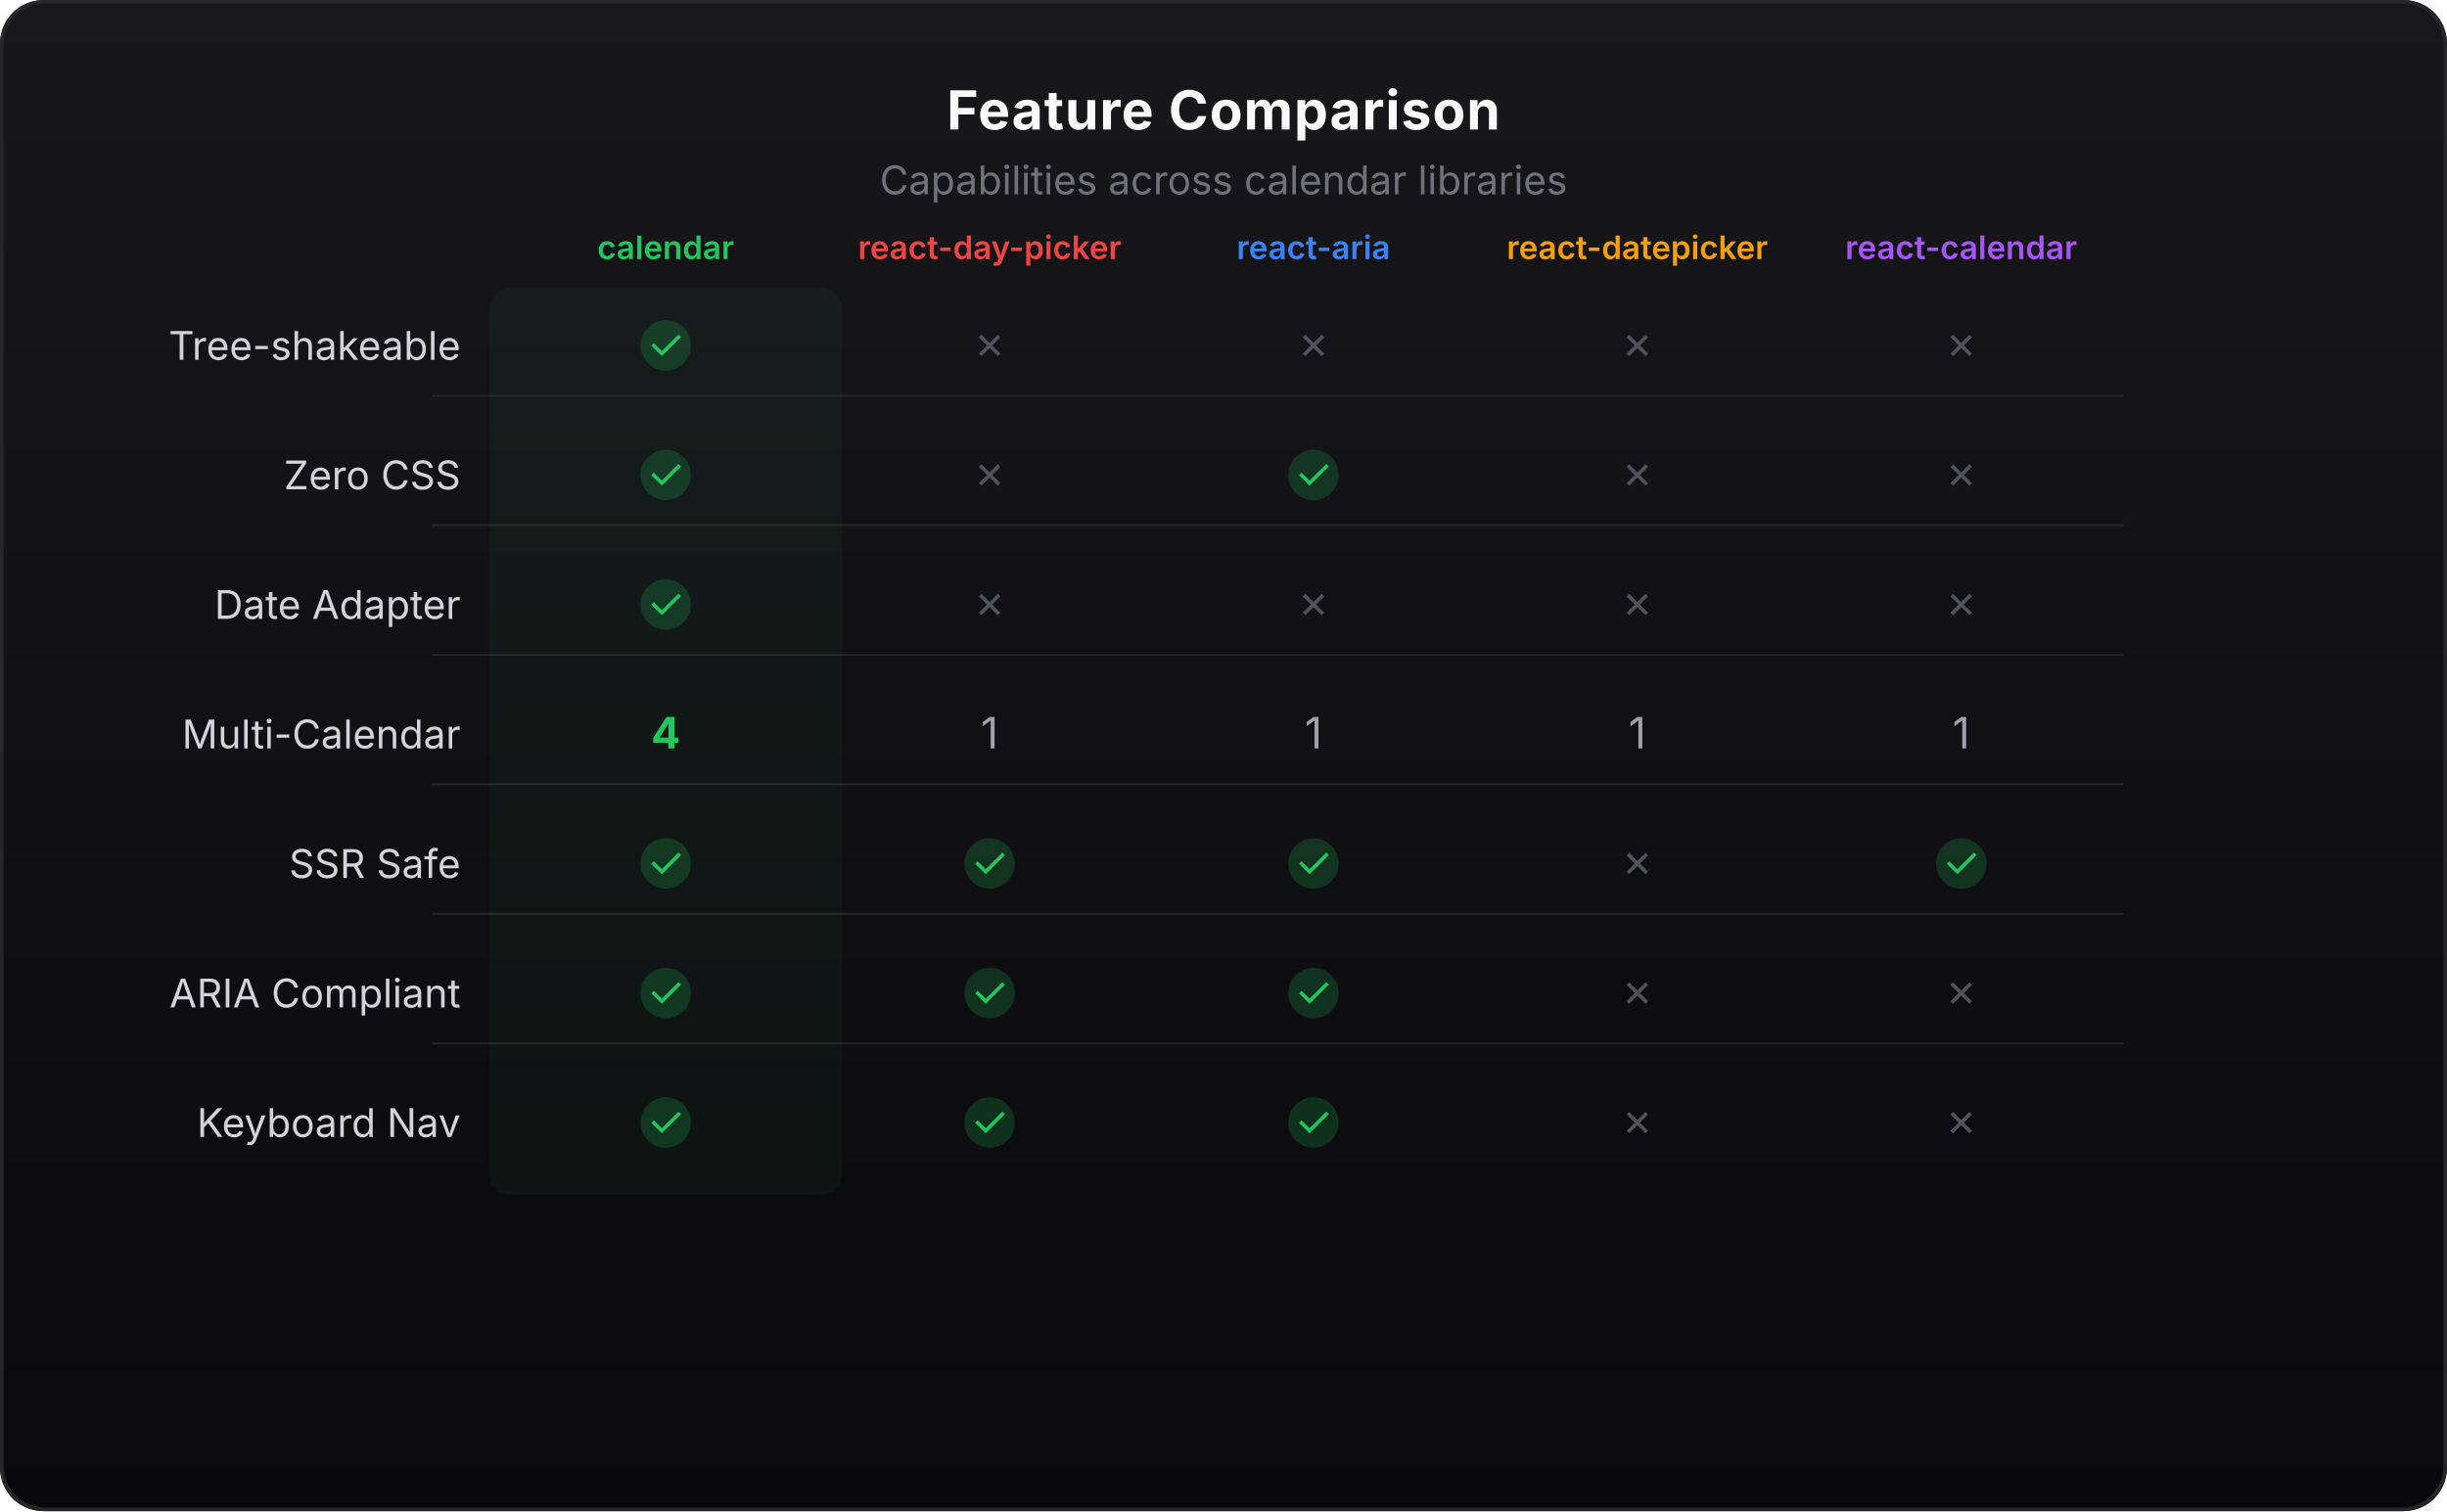
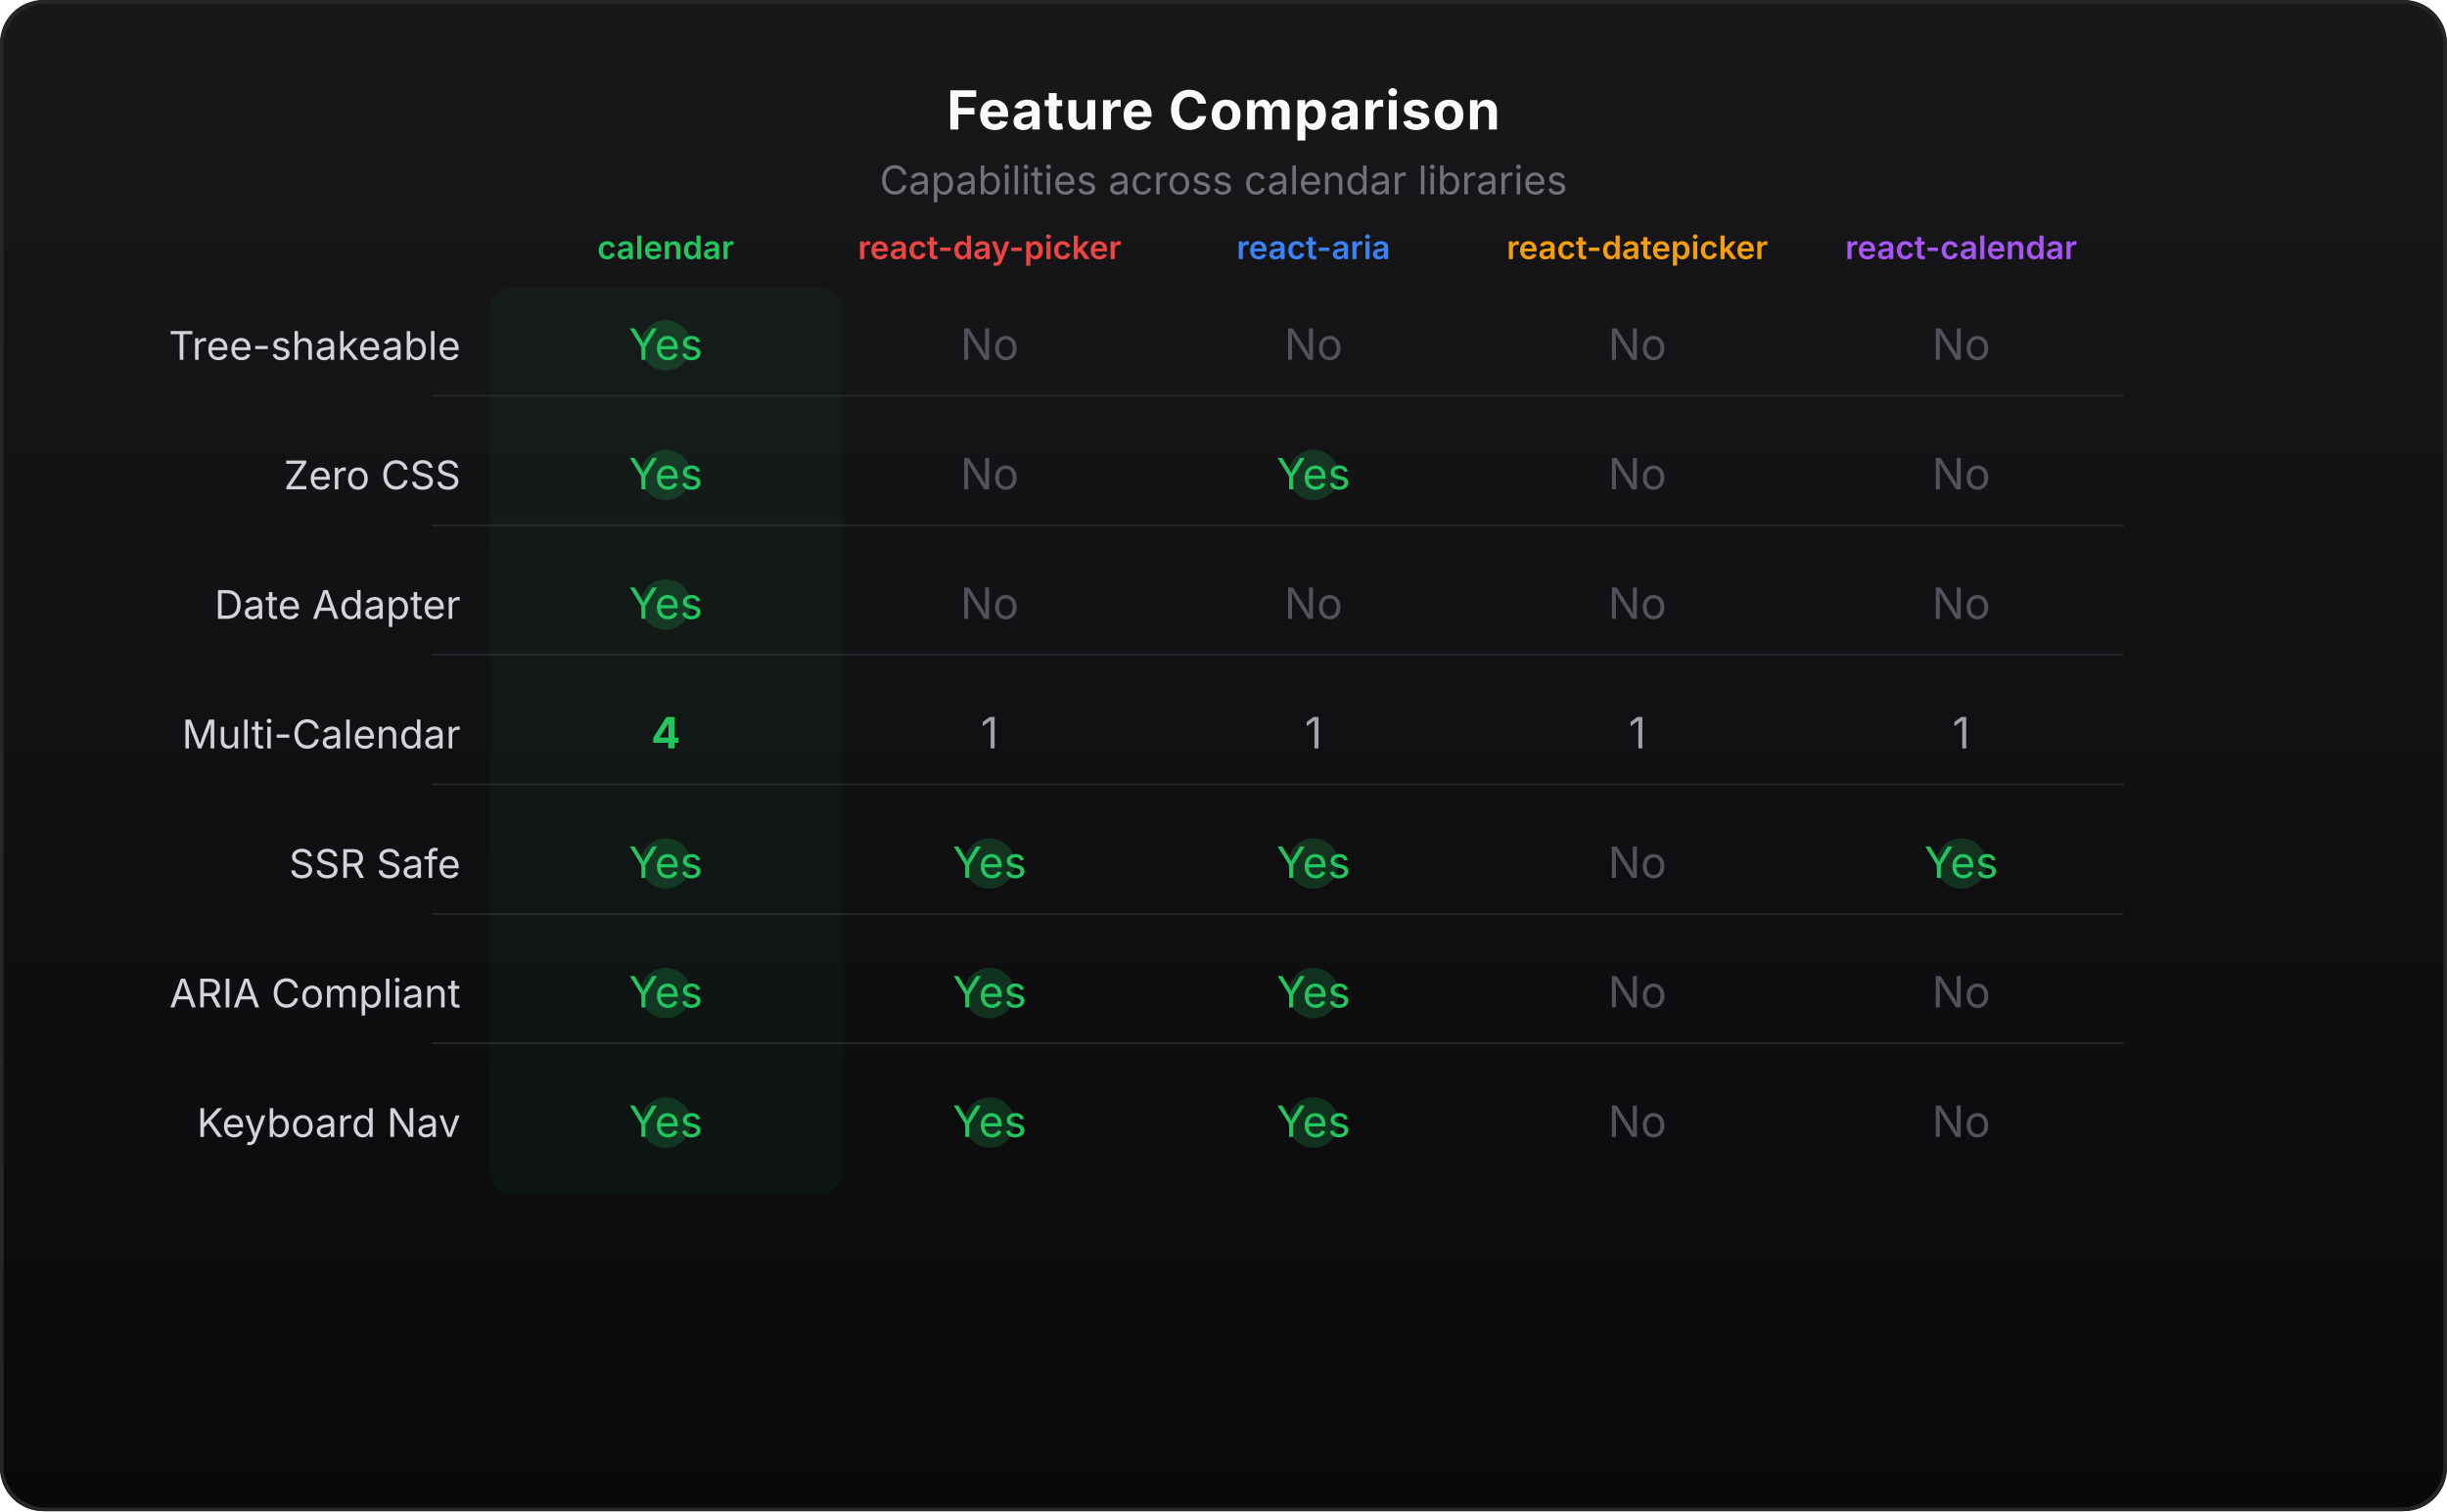
<svg xmlns="http://www.w3.org/2000/svg" viewBox="0 0 680 420" font-family="'Inter', system-ui, -apple-system, sans-serif">
  <defs>
    <linearGradient id="cardGrad" x1="0" y1="0" x2="0" y2="1">
      <stop offset="0%" stop-color="#18181b" />
      <stop offset="100%" stop-color="#09090b" />
    </linearGradient>
  </defs>
  <rect width="680" height="420" fill="url(#cardGrad)" rx="12" />
  <rect x="0.5" y="0.5" width="679" height="419" fill="none" stroke="#27272a" rx="12" stroke-width="1" />
  <text x="340" y="36" text-anchor="middle" fill="#fafafa" font-size="15" font-weight="700" letter-spacing="0.02em">Feature Comparison</text>
  <text x="340" y="54" text-anchor="middle" fill="#71717a" font-size="11">Capabilities across calendar libraries</text>
  <text x="185" y="72" text-anchor="middle" fill="#22c55e" font-size="9" font-weight="600">calendar</text>
  <text x="275" y="72" text-anchor="middle" fill="#ef4444" font-size="9" font-weight="600">react-day-picker</text>
  <text x="365" y="72" text-anchor="middle" fill="#3b82f6" font-size="9" font-weight="600">react-aria</text>
  <text x="455" y="72" text-anchor="middle" fill="#f59e0b" font-size="9" font-weight="600">react-datepicker</text>
  <text x="545" y="72" text-anchor="middle" fill="#a855f7" font-size="9" font-weight="600">react-calendar</text>
  <text x="128" y="100" text-anchor="end" fill="#d4d4d8" font-size="11">Tree-shakeable</text>
  <line x1="120" y1="110" x2="590" y2="110" stroke="#27272a" stroke-width="0.5" />
  <circle cx="185" cy="96" r="7" fill="#22c55e" opacity="0.2" />
-   <text x="185" y="100" text-anchor="middle" fill="#22c55e" font-size="12">✓</text>
-   <text x="275" y="100" text-anchor="middle" fill="#52525b" font-size="12">✗</text>
-   <text x="365" y="100" text-anchor="middle" fill="#52525b" font-size="12">✗</text>
-   <text x="455" y="100" text-anchor="middle" fill="#52525b" font-size="12">✗</text>
-   <text x="545" y="100" text-anchor="middle" fill="#52525b" font-size="12">✗</text>
+   <text x="185" y="100" text-anchor="middle" fill="#22c55e" font-size="12">Yes</text>
+   <text x="275" y="100" text-anchor="middle" fill="#52525b" font-size="12">No</text>
+   <text x="365" y="100" text-anchor="middle" fill="#52525b" font-size="12">No</text>
+   <text x="455" y="100" text-anchor="middle" fill="#52525b" font-size="12">No</text>
+   <text x="545" y="100" text-anchor="middle" fill="#52525b" font-size="12">No</text>
  <text x="128" y="136" text-anchor="end" fill="#d4d4d8" font-size="11">Zero CSS</text>
  <line x1="120" y1="146" x2="590" y2="146" stroke="#27272a" stroke-width="0.5" />
  <circle cx="185" cy="132" r="7" fill="#22c55e" opacity="0.2" />
-   <text x="185" y="136" text-anchor="middle" fill="#22c55e" font-size="12">✓</text>
-   <text x="275" y="136" text-anchor="middle" fill="#52525b" font-size="12">✗</text>
+   <text x="185" y="136" text-anchor="middle" fill="#22c55e" font-size="12">Yes</text>
+   <text x="275" y="136" text-anchor="middle" fill="#52525b" font-size="12">No</text>
  <circle cx="365" cy="132" r="7" fill="#22c55e" opacity="0.2" />
-   <text x="365" y="136" text-anchor="middle" fill="#22c55e" font-size="12">✓</text>
-   <text x="455" y="136" text-anchor="middle" fill="#52525b" font-size="12">✗</text>
-   <text x="545" y="136" text-anchor="middle" fill="#52525b" font-size="12">✗</text>
+   <text x="365" y="136" text-anchor="middle" fill="#22c55e" font-size="12">Yes</text>
+   <text x="455" y="136" text-anchor="middle" fill="#52525b" font-size="12">No</text>
+   <text x="545" y="136" text-anchor="middle" fill="#52525b" font-size="12">No</text>
  <text x="128" y="172" text-anchor="end" fill="#d4d4d8" font-size="11">Date Adapter</text>
  <line x1="120" y1="182" x2="590" y2="182" stroke="#27272a" stroke-width="0.5" />
  <circle cx="185" cy="168" r="7" fill="#22c55e" opacity="0.2" />
-   <text x="185" y="172" text-anchor="middle" fill="#22c55e" font-size="12">✓</text>
-   <text x="275" y="172" text-anchor="middle" fill="#52525b" font-size="12">✗</text>
-   <text x="365" y="172" text-anchor="middle" fill="#52525b" font-size="12">✗</text>
-   <text x="455" y="172" text-anchor="middle" fill="#52525b" font-size="12">✗</text>
-   <text x="545" y="172" text-anchor="middle" fill="#52525b" font-size="12">✗</text>
+   <text x="185" y="172" text-anchor="middle" fill="#22c55e" font-size="12">Yes</text>
+   <text x="275" y="172" text-anchor="middle" fill="#52525b" font-size="12">No</text>
+   <text x="365" y="172" text-anchor="middle" fill="#52525b" font-size="12">No</text>
+   <text x="455" y="172" text-anchor="middle" fill="#52525b" font-size="12">No</text>
+   <text x="545" y="172" text-anchor="middle" fill="#52525b" font-size="12">No</text>
  <text x="128" y="208" text-anchor="end" fill="#d4d4d8" font-size="11">Multi-Calendar</text>
  <line x1="120" y1="218" x2="590" y2="218" stroke="#27272a" stroke-width="0.5" />
  <text x="185" y="208" text-anchor="middle" fill="#22c55e" font-size="12" font-weight="700">4</text>
  <text x="275" y="208" text-anchor="middle" fill="#a1a1aa" font-size="12" font-weight="400">1</text>
  <text x="365" y="208" text-anchor="middle" fill="#a1a1aa" font-size="12" font-weight="400">1</text>
  <text x="455" y="208" text-anchor="middle" fill="#a1a1aa" font-size="12" font-weight="400">1</text>
  <text x="545" y="208" text-anchor="middle" fill="#a1a1aa" font-size="12" font-weight="400">1</text>
  <text x="128" y="244" text-anchor="end" fill="#d4d4d8" font-size="11">SSR Safe</text>
  <line x1="120" y1="254" x2="590" y2="254" stroke="#27272a" stroke-width="0.5" />
  <circle cx="185" cy="240" r="7" fill="#22c55e" opacity="0.2" />
-   <text x="185" y="244" text-anchor="middle" fill="#22c55e" font-size="12">✓</text>
+   <text x="185" y="244" text-anchor="middle" fill="#22c55e" font-size="12">Yes</text>
  <circle cx="275" cy="240" r="7" fill="#22c55e" opacity="0.2" />
-   <text x="275" y="244" text-anchor="middle" fill="#22c55e" font-size="12">✓</text>
+   <text x="275" y="244" text-anchor="middle" fill="#22c55e" font-size="12">Yes</text>
  <circle cx="365" cy="240" r="7" fill="#22c55e" opacity="0.2" />
-   <text x="365" y="244" text-anchor="middle" fill="#22c55e" font-size="12">✓</text>
-   <text x="455" y="244" text-anchor="middle" fill="#52525b" font-size="12">✗</text>
+   <text x="365" y="244" text-anchor="middle" fill="#22c55e" font-size="12">Yes</text>
+   <text x="455" y="244" text-anchor="middle" fill="#52525b" font-size="12">No</text>
  <circle cx="545" cy="240" r="7" fill="#22c55e" opacity="0.2" />
-   <text x="545" y="244" text-anchor="middle" fill="#22c55e" font-size="12">✓</text>
+   <text x="545" y="244" text-anchor="middle" fill="#22c55e" font-size="12">Yes</text>
  <text x="128" y="280" text-anchor="end" fill="#d4d4d8" font-size="11">ARIA Compliant</text>
  <line x1="120" y1="290" x2="590" y2="290" stroke="#27272a" stroke-width="0.5" />
  <circle cx="185" cy="276" r="7" fill="#22c55e" opacity="0.2" />
-   <text x="185" y="280" text-anchor="middle" fill="#22c55e" font-size="12">✓</text>
+   <text x="185" y="280" text-anchor="middle" fill="#22c55e" font-size="12">Yes</text>
  <circle cx="275" cy="276" r="7" fill="#22c55e" opacity="0.2" />
-   <text x="275" y="280" text-anchor="middle" fill="#22c55e" font-size="12">✓</text>
+   <text x="275" y="280" text-anchor="middle" fill="#22c55e" font-size="12">Yes</text>
  <circle cx="365" cy="276" r="7" fill="#22c55e" opacity="0.2" />
-   <text x="365" y="280" text-anchor="middle" fill="#22c55e" font-size="12">✓</text>
-   <text x="455" y="280" text-anchor="middle" fill="#52525b" font-size="12">✗</text>
-   <text x="545" y="280" text-anchor="middle" fill="#52525b" font-size="12">✗</text>
+   <text x="365" y="280" text-anchor="middle" fill="#22c55e" font-size="12">Yes</text>
+   <text x="455" y="280" text-anchor="middle" fill="#52525b" font-size="12">No</text>
+   <text x="545" y="280" text-anchor="middle" fill="#52525b" font-size="12">No</text>
  <text x="128" y="316" text-anchor="end" fill="#d4d4d8" font-size="11">Keyboard Nav</text>
  <circle cx="185" cy="312" r="7" fill="#22c55e" opacity="0.2" />
-   <text x="185" y="316" text-anchor="middle" fill="#22c55e" font-size="12">✓</text>
+   <text x="185" y="316" text-anchor="middle" fill="#22c55e" font-size="12">Yes</text>
  <circle cx="275" cy="312" r="7" fill="#22c55e" opacity="0.2" />
-   <text x="275" y="316" text-anchor="middle" fill="#22c55e" font-size="12">✓</text>
+   <text x="275" y="316" text-anchor="middle" fill="#22c55e" font-size="12">Yes</text>
  <circle cx="365" cy="312" r="7" fill="#22c55e" opacity="0.2" />
-   <text x="365" y="316" text-anchor="middle" fill="#22c55e" font-size="12">✓</text>
-   <text x="455" y="316" text-anchor="middle" fill="#52525b" font-size="12">✗</text>
-   <text x="545" y="316" text-anchor="middle" fill="#52525b" font-size="12">✗</text>
+   <text x="365" y="316" text-anchor="middle" fill="#22c55e" font-size="12">Yes</text>
+   <text x="455" y="316" text-anchor="middle" fill="#52525b" font-size="12">No</text>
+   <text x="545" y="316" text-anchor="middle" fill="#52525b" font-size="12">No</text>
  <rect x="136" y="80" width="98" height="252" fill="#22c55e" opacity="0.04" rx="6" />
</svg>
